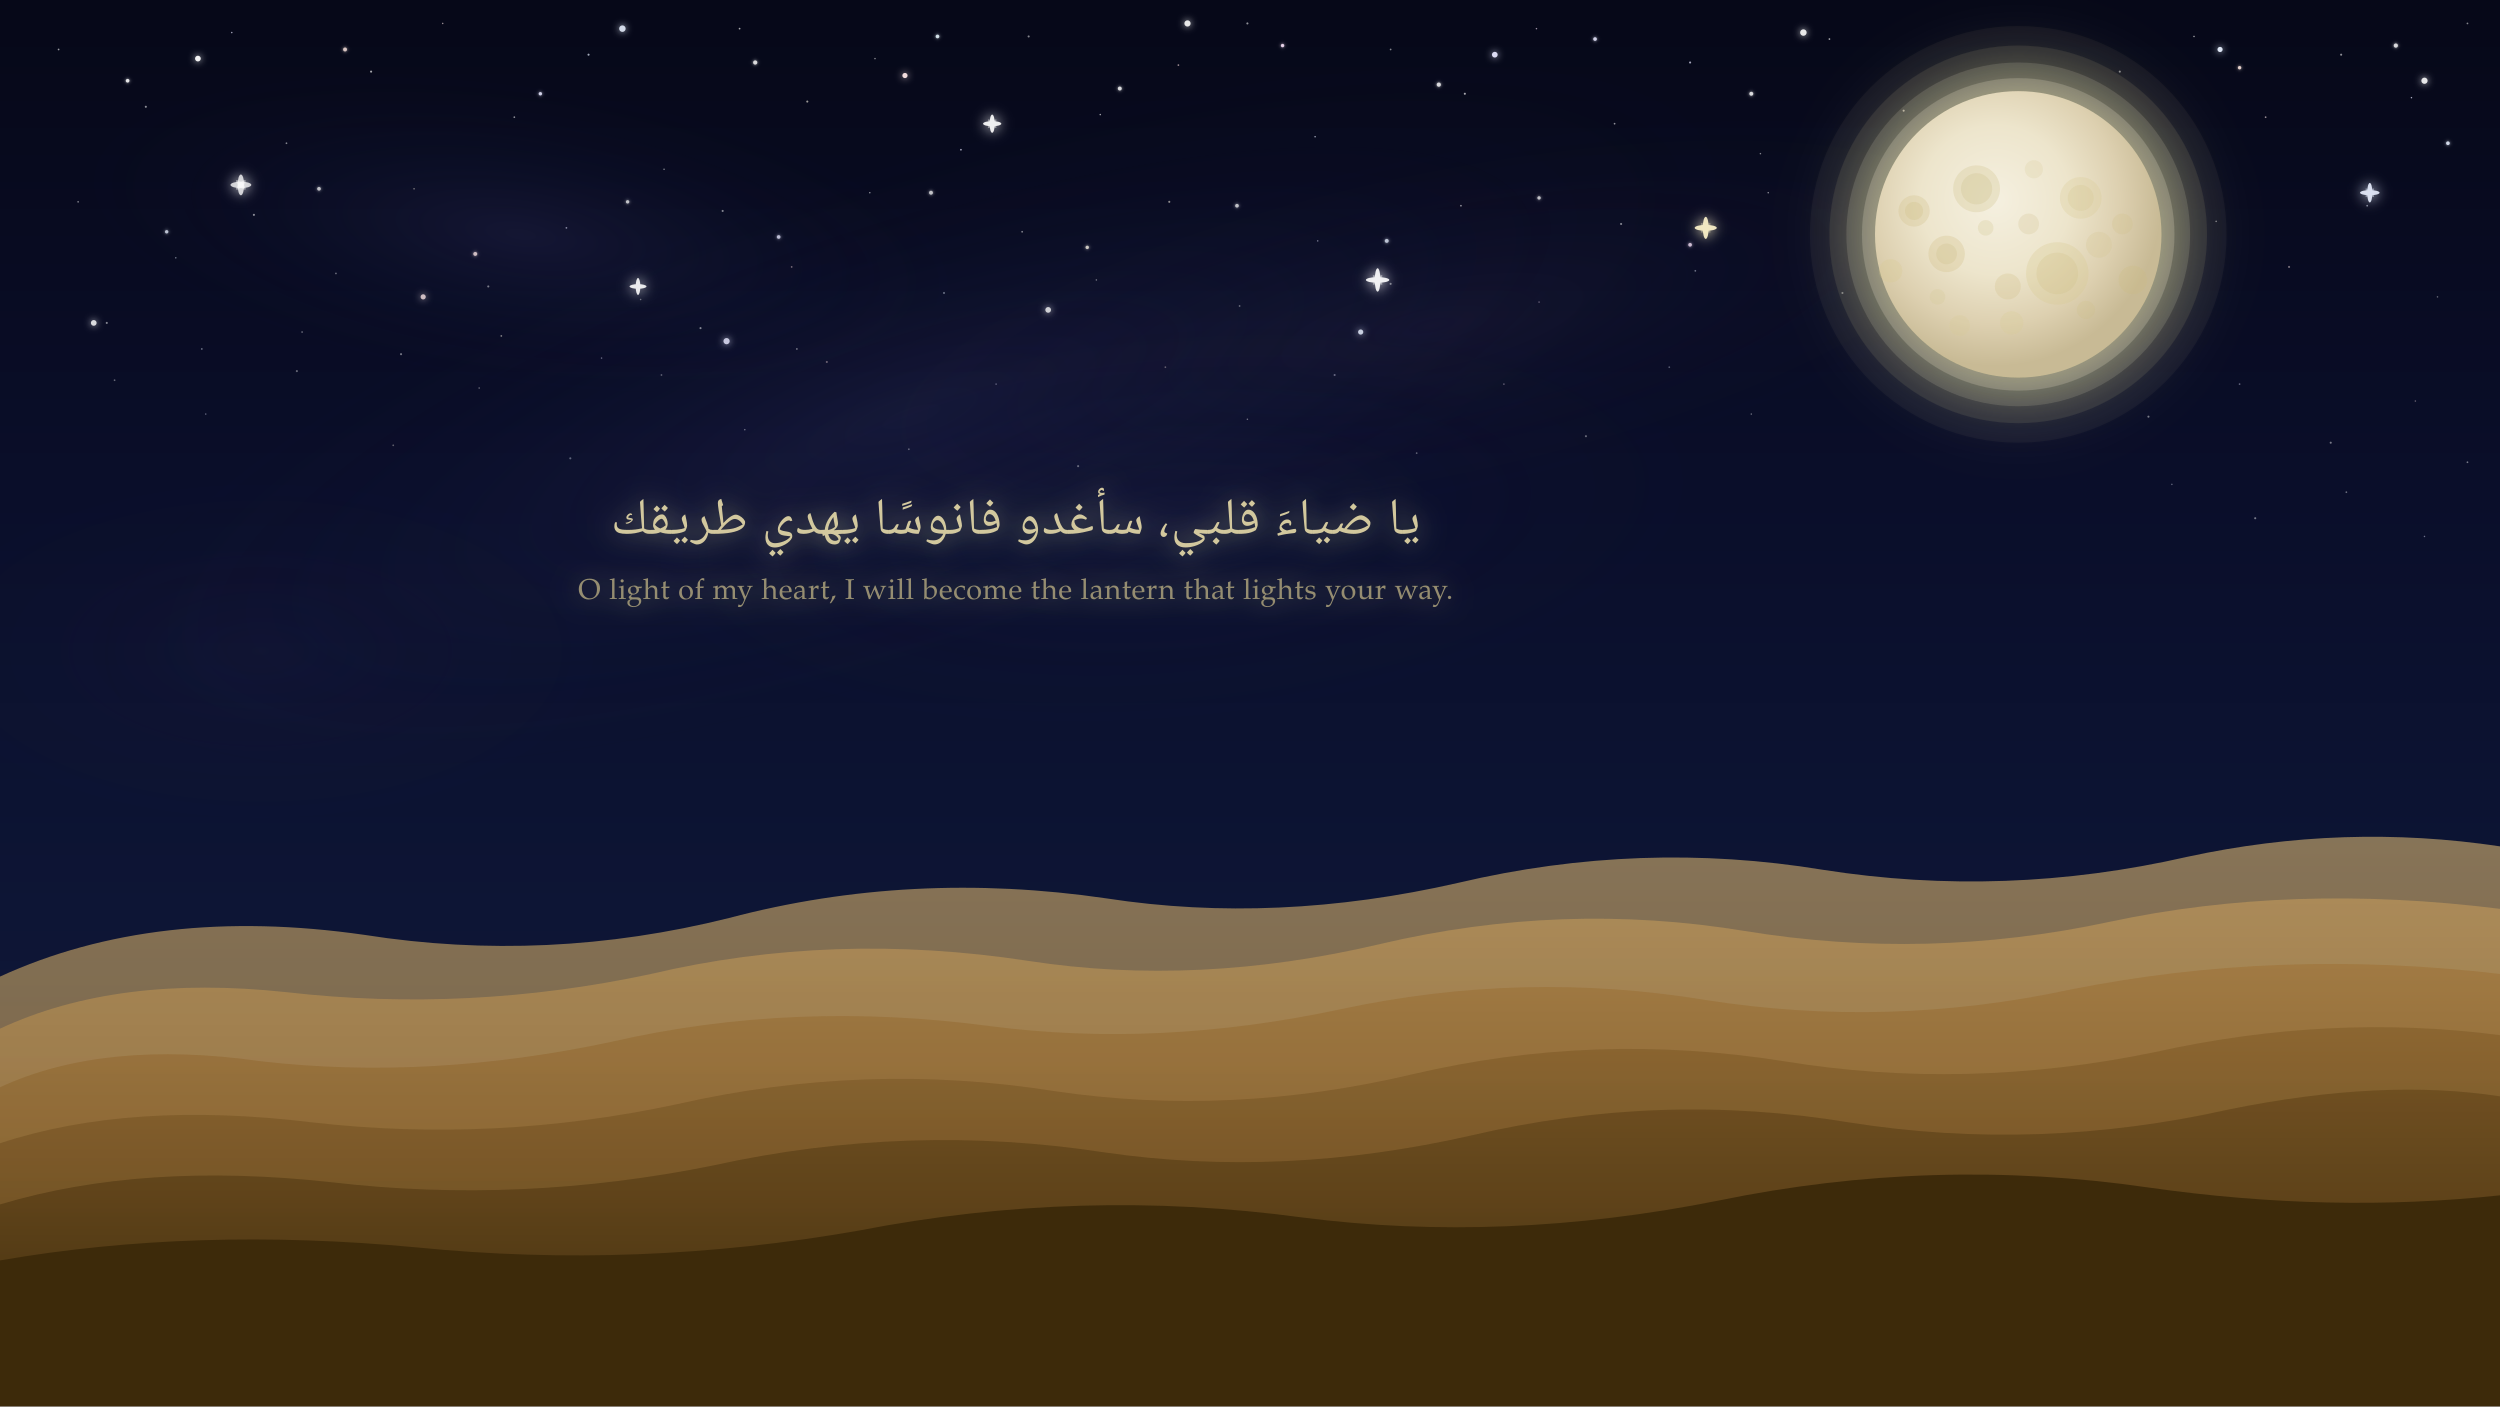
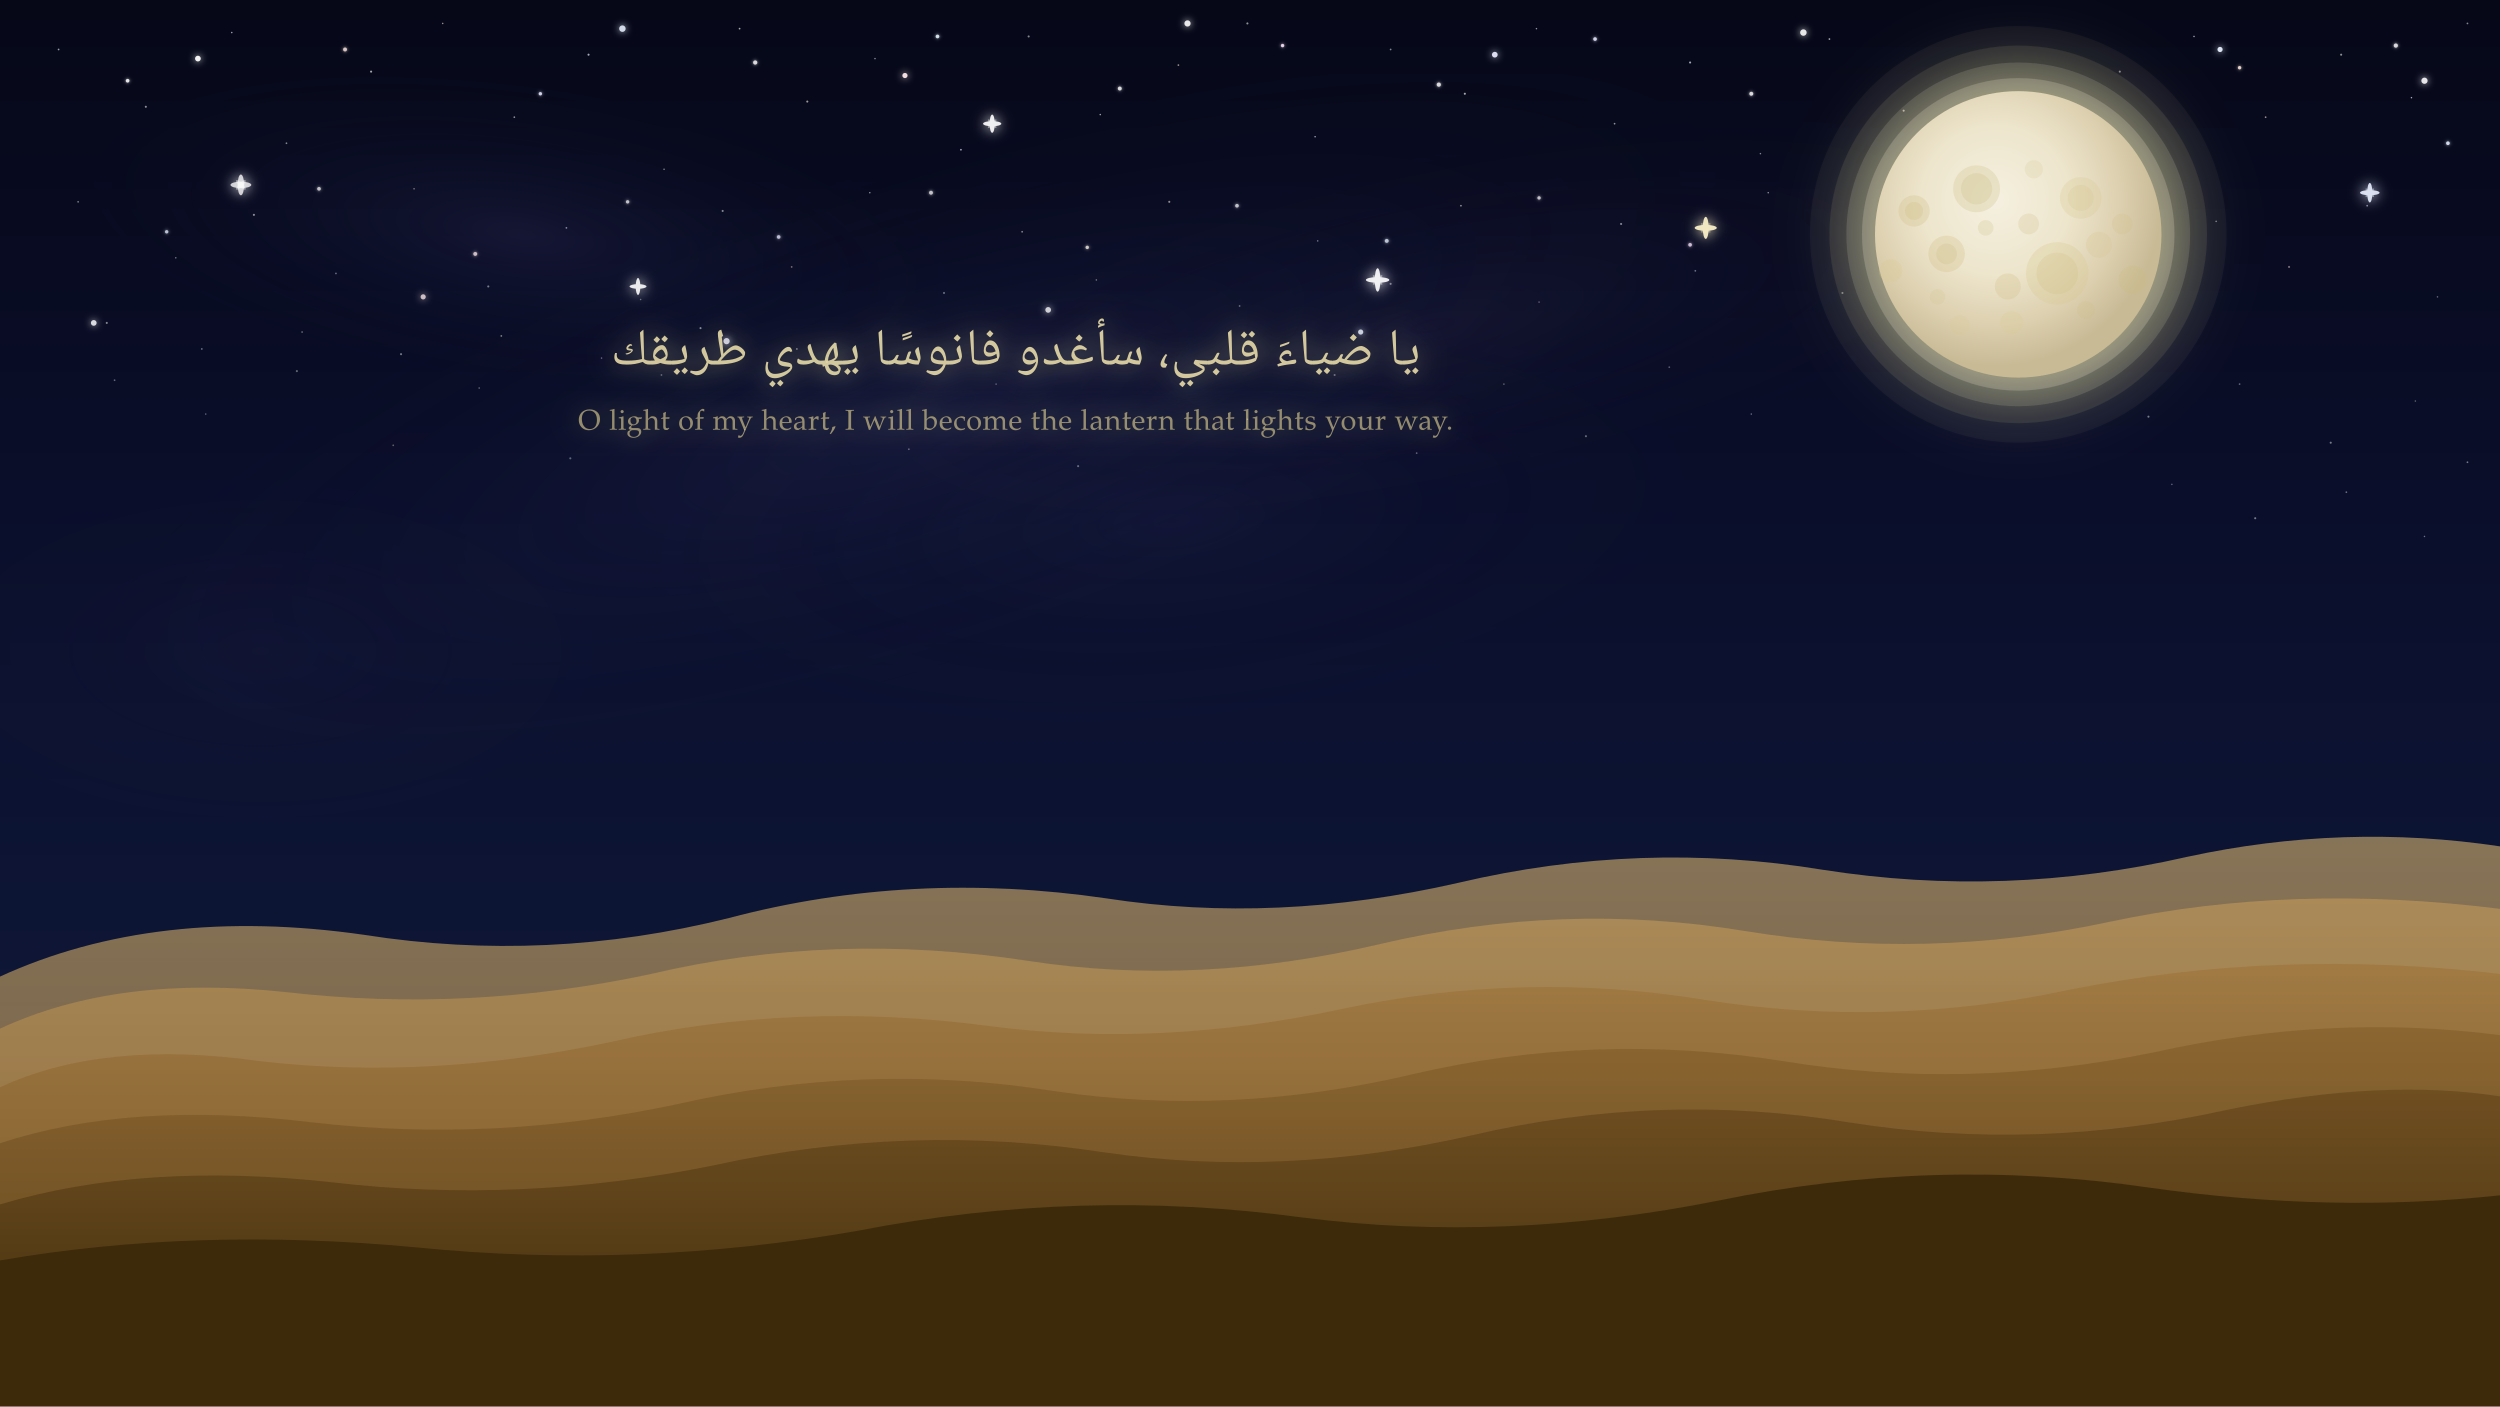
<svg xmlns="http://www.w3.org/2000/svg" viewBox="0 0 1920 1080" preserveAspectRatio="xMidYMid slice" width="1920" height="1080">
  <defs>
    <linearGradient id="skyGrad" x1="0" y1="0" x2="0" y2="1">
      <stop offset="0%" stop-color="#060818" />
      <stop offset="35%" stop-color="#0a0e2a" />
      <stop offset="65%" stop-color="#0d1535" />
      <stop offset="100%" stop-color="#1a1a3a" />
    </linearGradient>
    <filter id="moonGlow" x="-60%" y="-60%" width="220%" height="220%">
      <feGaussianBlur stdDeviation="18" result="blur1" />
      <feColorMatrix in="blur1" type="matrix" values="1 0.9 0.5 0 0                 0.8 0.7 0.3 0 0                 0.2 0.2 0.1 0 0                 0 0 0 0.5 0" result="colored" />
      <feMerge>
        <feMergeNode in="colored" />
        <feMergeNode in="SourceGraphic" />
      </feMerge>
    </filter>
    <filter id="starGlow" x="-200%" y="-200%" width="500%" height="500%">
      <feGaussianBlur stdDeviation="1.5" result="blur" />
      <feMerge>
        <feMergeNode in="blur" />
        <feMergeNode in="SourceGraphic" />
      </feMerge>
    </filter>
    <filter id="starGlowLarge" x="-300%" y="-300%" width="700%" height="700%">
      <feGaussianBlur stdDeviation="2.8" result="blur" />
      <feMerge>
        <feMergeNode in="blur" />
        <feMergeNode in="SourceGraphic" />
      </feMerge>
    </filter>
    <filter id="bigStarGlow" x="-150%" y="-150%" width="400%" height="400%">
      <feGaussianBlur stdDeviation="5" result="blur" />
      <feMerge>
        <feMergeNode in="blur" />
        <feMergeNode in="SourceGraphic" />
      </feMerge>
    </filter>
    <filter id="textGlow" x="-20%" y="-60%" width="140%" height="220%">
      <feGaussianBlur stdDeviation="10" result="blur" />
      <feColorMatrix in="blur" type="matrix" values="1 0.9 0.4 0 0                 0.9 0.8 0.3 0 0                 0.3 0.2 0.0 0 0                 0   0   0   0.6 0" result="glow" />
      <feMerge>
        <feMergeNode in="glow" />
        <feMergeNode in="SourceGraphic" />
      </feMerge>
    </filter>
    <radialGradient id="milkyWay1" cx="50%" cy="50%" r="50%">
      <stop offset="0%" stop-color="#4a4a8a" stop-opacity="0.18" />
      <stop offset="100%" stop-color="#0a0e2a" stop-opacity="0" />
    </radialGradient>
    <radialGradient id="milkyWay2" cx="50%" cy="50%" r="50%">
      <stop offset="0%" stop-color="#5a4a7a" stop-opacity="0.12" />
      <stop offset="100%" stop-color="#0a0e2a" stop-opacity="0" />
    </radialGradient>
    <radialGradient id="moonSurface" cx="42%" cy="38%" r="58%">
      <stop offset="0%" stop-color="#f5f0e0" />
      <stop offset="45%" stop-color="#ede5cc" />
      <stop offset="75%" stop-color="#ddd0b0" />
      <stop offset="100%" stop-color="#c8ba95" />
    </radialGradient>
    <linearGradient id="dune1Grad" x1="0" y1="0" x2="0" y2="1">
      <stop offset="0%" stop-color="#c8a86b" />
      <stop offset="100%" stop-color="#a07840" />
    </linearGradient>
    <linearGradient id="dune2Grad" x1="0" y1="0" x2="0" y2="1">
      <stop offset="0%" stop-color="#b8935a" />
      <stop offset="100%" stop-color="#8a6530" />
    </linearGradient>
    <linearGradient id="dune3Grad" x1="0" y1="0" x2="0" y2="1">
      <stop offset="0%" stop-color="#a07840" />
      <stop offset="100%" stop-color="#6e4e20" />
    </linearGradient>
    <linearGradient id="dune4Grad" x1="0" y1="0" x2="0" y2="1">
      <stop offset="0%" stop-color="#8a6530" />
      <stop offset="100%" stop-color="#5a3e18" />
    </linearGradient>
    <linearGradient id="dune5Grad" x1="0" y1="0" x2="0" y2="1">
      <stop offset="0%" stop-color="#6e4e20" />
      <stop offset="100%" stop-color="#3d2a0a" />
    </linearGradient>
  </defs>
  <rect width="1920" height="1080" fill="url(#skyGrad)" />
  <ellipse cx="700" cy="320" rx="680" ry="200" fill="url(#milkyWay1)" transform="rotate(-18 700 320)" />
  <ellipse cx="1100" cy="250" rx="500" ry="140" fill="url(#milkyWay2)" transform="rotate(-12 1100 250)" />
  <ellipse cx="400" cy="180" rx="350" ry="120" fill="url(#milkyWay1)" transform="rotate(8 400 180)" />
  <ellipse cx="200" cy="500" rx="280" ry="140" fill="url(#milkyWay2)" opacity="0.5" />
  <ellipse cx="900" cy="400" rx="420" ry="160" fill="url(#milkyWay1)" transform="rotate(-5 900 400)" opacity="0.6" />
  <circle cx="45" cy="38" r="0.7" fill="#ffffff" opacity="0.6" />
  <circle cx="112" cy="82" r="0.8" fill="#ffffff" opacity="0.55" />
  <circle cx="178" cy="25" r="0.6" fill="#e8e8ff" opacity="0.7" />
  <circle cx="220" cy="110" r="0.7" fill="#ffffff" opacity="0.5" />
  <circle cx="285" cy="55" r="0.8" fill="#ffffff" opacity="0.65" />
  <circle cx="340" cy="18" r="0.6" fill="#ffe8e8" opacity="0.6" />
  <circle cx="395" cy="90" r="0.7" fill="#ffffff" opacity="0.55" />
  <circle cx="452" cy="42" r="0.8" fill="#e8f0ff" opacity="0.7" />
  <circle cx="510" cy="130" r="0.6" fill="#ffffff" opacity="0.5" />
  <circle cx="568" cy="22" r="0.7" fill="#ffffff" opacity="0.65" />
  <circle cx="620" cy="78" r="0.8" fill="#fff8e8" opacity="0.6" />
  <circle cx="672" cy="45" r="0.6" fill="#ffffff" opacity="0.55" />
  <circle cx="738" cy="115" r="0.7" fill="#e8e8ff" opacity="0.7" />
  <circle cx="790" cy="28" r="0.8" fill="#ffffff" opacity="0.5" />
  <circle cx="845" cy="88" r="0.6" fill="#ffffff" opacity="0.65" />
  <circle cx="905" cy="50" r="0.7" fill="#ffe0e0" opacity="0.6" />
  <circle cx="958" cy="18" r="0.8" fill="#ffffff" opacity="0.55" />
  <circle cx="1010" cy="105" r="0.6" fill="#e8f0ff" opacity="0.7" />
  <circle cx="1068" cy="38" r="0.7" fill="#ffffff" opacity="0.5" />
  <circle cx="1125" cy="72" r="0.8" fill="#ffffff" opacity="0.65" />
  <circle cx="1180" cy="22" r="0.6" fill="#ffe8ff" opacity="0.6" />
  <circle cx="1240" cy="95" r="0.7" fill="#ffffff" opacity="0.55" />
  <circle cx="1298" cy="48" r="0.8" fill="#e8e8ff" opacity="0.7" />
  <circle cx="1352" cy="118" r="0.6" fill="#ffffff" opacity="0.5" />
  <circle cx="1405" cy="30" r="0.7" fill="#ffffff" opacity="0.65" />
  <circle cx="1462" cy="85" r="0.8" fill="#fff0e8" opacity="0.6" />
  <circle cx="1572" cy="110" r="0.7" fill="#e8f0ff" opacity="0.7" />
  <circle cx="1628" cy="55" r="0.8" fill="#ffffff" opacity="0.5" />
  <circle cx="1685" cy="28" r="0.6" fill="#ffffff" opacity="0.65" />
  <circle cx="1740" cy="90" r="0.7" fill="#ffe8e8" opacity="0.6" />
  <circle cx="1798" cy="42" r="0.8" fill="#ffffff" opacity="0.55" />
  <circle cx="1852" cy="75" r="0.6" fill="#e8e8ff" opacity="0.7" />
  <circle cx="1895" cy="18" r="0.7" fill="#ffffff" opacity="0.5" />
  <circle cx="60" cy="155" r="0.7" fill="#ffffff" opacity="0.45" />
  <circle cx="135" cy="198" r="0.6" fill="#e8f0ff" opacity="0.5" />
  <circle cx="195" cy="165" r="0.8" fill="#ffffff" opacity="0.55" />
  <circle cx="258" cy="210" r="0.7" fill="#ffffff" opacity="0.4" />
  <circle cx="318" cy="145" r="0.6" fill="#fff8e8" opacity="0.5" />
  <circle cx="375" cy="220" r="0.8" fill="#ffffff" opacity="0.45" />
  <circle cx="435" cy="175" r="0.7" fill="#e8e8ff" opacity="0.55" />
  <circle cx="492" cy="230" r="0.6" fill="#ffffff" opacity="0.4" />
  <circle cx="555" cy="162" r="0.8" fill="#ffffff" opacity="0.5" />
  <circle cx="608" cy="205" r="0.7" fill="#ffe0e0" opacity="0.45" />
  <circle cx="668" cy="148" r="0.6" fill="#ffffff" opacity="0.55" />
  <circle cx="725" cy="225" r="0.8" fill="#e8f0ff" opacity="0.4" />
  <circle cx="785" cy="178" r="0.7" fill="#ffffff" opacity="0.5" />
  <circle cx="842" cy="215" r="0.6" fill="#ffffff" opacity="0.45" />
  <circle cx="898" cy="155" r="0.8" fill="#fff8e8" opacity="0.55" />
  <circle cx="952" cy="235" r="0.7" fill="#ffffff" opacity="0.4" />
  <circle cx="1012" cy="185" r="0.6" fill="#e8e8ff" opacity="0.5" />
  <circle cx="1068" cy="218" r="0.8" fill="#ffffff" opacity="0.45" />
  <circle cx="1122" cy="158" r="0.7" fill="#ffffff" opacity="0.55" />
  <circle cx="1182" cy="232" r="0.6" fill="#ffe8ff" opacity="0.4" />
  <circle cx="1245" cy="172" r="0.8" fill="#ffffff" opacity="0.5" />
  <circle cx="1302" cy="208" r="0.7" fill="#e8f0ff" opacity="0.45" />
  <circle cx="1358" cy="148" r="0.6" fill="#ffffff" opacity="0.55" />
  <circle cx="1415" cy="225" r="0.8" fill="#ffffff" opacity="0.4" />
  <circle cx="1472" cy="165" r="0.7" fill="#fff0e8" opacity="0.5" />
  <circle cx="1532" cy="210" r="0.6" fill="#ffffff" opacity="0.45" />
  <circle cx="1588" cy="152" r="0.8" fill="#e8e8ff" opacity="0.55" />
  <circle cx="1645" cy="228" r="0.7" fill="#ffffff" opacity="0.4" />
  <circle cx="1702" cy="170" r="0.6" fill="#ffffff" opacity="0.5" />
  <circle cx="1758" cy="205" r="0.8" fill="#ffe8e8" opacity="0.45" />
  <circle cx="1818" cy="158" r="0.7" fill="#e8f0ff" opacity="0.55" />
  <circle cx="1872" cy="228" r="0.6" fill="#ffffff" opacity="0.4" />
  <circle cx="88" cy="292" r="0.7" fill="#ffffff" opacity="0.38" />
  <circle cx="158" cy="318" r="0.6" fill="#e8e8ff" opacity="0.42" />
  <circle cx="228" cy="285" r="0.8" fill="#ffffff" opacity="0.38" />
  <circle cx="302" cy="342" r="0.7" fill="#fff8e8" opacity="0.35" />
  <circle cx="368" cy="298" r="0.6" fill="#ffffff" opacity="0.42" />
  <circle cx="438" cy="352" r="0.8" fill="#e8f0ff" opacity="0.38" />
  <circle cx="508" cy="288" r="0.7" fill="#ffffff" opacity="0.35" />
  <circle cx="572" cy="330" r="0.6" fill="#ffffff" opacity="0.42" />
  <circle cx="635" cy="278" r="0.8" fill="#ffe0e0" opacity="0.38" />
  <circle cx="698" cy="345" r="0.7" fill="#ffffff" opacity="0.35" />
  <circle cx="765" cy="295" r="0.6" fill="#e8e8ff" opacity="0.42" />
  <circle cx="828" cy="358" r="0.8" fill="#ffffff" opacity="0.38" />
  <circle cx="895" cy="282" r="0.7" fill="#fff0e8" opacity="0.35" />
  <circle cx="958" cy="322" r="0.6" fill="#ffffff" opacity="0.42" />
  <circle cx="1025" cy="288" r="0.8" fill="#e8e8ff" opacity="0.38" />
  <circle cx="1088" cy="348" r="0.7" fill="#ffffff" opacity="0.35" />
  <circle cx="1155" cy="295" r="0.6" fill="#ffe8ff" opacity="0.42" />
  <circle cx="1218" cy="335" r="0.8" fill="#ffffff" opacity="0.38" />
  <circle cx="1282" cy="282" r="0.7" fill="#e8f0ff" opacity="0.35" />
  <circle cx="1345" cy="318" r="0.6" fill="#ffffff" opacity="0.42" />
  <circle cx="82" cy="248" r="0.8" fill="#ffffff" opacity="0.5" />
  <circle cx="155" cy="268" r="0.7" fill="#e8f0ff" opacity="0.45" />
  <circle cx="232" cy="255" r="0.6" fill="#ffffff" opacity="0.5" />
  <circle cx="308" cy="272" r="0.8" fill="#ffffff" opacity="0.45" />
  <circle cx="385" cy="258" r="0.7" fill="#fff8e8" opacity="0.5" />
  <circle cx="462" cy="275" r="0.6" fill="#e8e8ff" opacity="0.45" />
  <circle cx="538" cy="252" r="0.8" fill="#ffffff" opacity="0.5" />
  <circle cx="612" cy="268" r="0.7" fill="#ffffff" opacity="0.45" />
  <circle cx="1650" cy="320" r="0.8" fill="#ffffff" opacity="0.45" />
  <circle cx="1720" cy="295" r="0.7" fill="#e8e8ff" opacity="0.4" />
  <circle cx="1790" cy="340" r="0.8" fill="#ffffff" opacity="0.45" />
  <circle cx="1855" cy="308" r="0.6" fill="#ffe8e8" opacity="0.4" />
  <circle cx="1895" cy="355" r="0.7" fill="#ffffff" opacity="0.45" />
  <circle cx="1668" cy="372" r="0.6" fill="#e8f0ff" opacity="0.4" />
  <circle cx="1732" cy="398" r="0.8" fill="#ffffff" opacity="0.45" />
  <circle cx="1802" cy="378" r="0.7" fill="#ffffff" opacity="0.4" />
  <circle cx="1862" cy="412" r="0.6" fill="#e8e8ff" opacity="0.45" />
  <circle cx="98" cy="62" r="1.4" fill="#ffffff" opacity="0.9" filter="url(#starGlow)" />
  <circle cx="265" cy="38" r="1.5" fill="#ffe8e0" opacity="0.85" filter="url(#starGlow)" />
  <circle cx="415" cy="72" r="1.3" fill="#e8e8ff" opacity="0.9" filter="url(#starGlow)" />
  <circle cx="580" cy="48" r="1.6" fill="#ffffff" opacity="0.85" filter="url(#starGlow)" />
  <circle cx="720" cy="28" r="1.4" fill="#e8f8ff" opacity="0.9" filter="url(#starGlow)" />
  <circle cx="860" cy="68" r="1.5" fill="#ffffff" opacity="0.85" filter="url(#starGlow)" />
  <circle cx="985" cy="35" r="1.3" fill="#ffe8ff" opacity="0.9" filter="url(#starGlow)" />
  <circle cx="1105" cy="65" r="1.6" fill="#ffffff" opacity="0.85" filter="url(#starGlow)" />
  <circle cx="1225" cy="30" r="1.4" fill="#e8e8ff" opacity="0.9" filter="url(#starGlow)" />
  <circle cx="1345" cy="72" r="1.5" fill="#ffffff" opacity="0.85" filter="url(#starGlow)" />
  <circle cx="1720" cy="52" r="1.3" fill="#ffe8e0" opacity="0.9" filter="url(#starGlow)" />
  <circle cx="1840" cy="35" r="1.6" fill="#ffffff" opacity="0.85" filter="url(#starGlow)" />
  <circle cx="1880" cy="110" r="1.4" fill="#e8f0ff" opacity="0.9" filter="url(#starGlow)" />
  <circle cx="128" cy="178" r="1.3" fill="#e8f0ff" opacity="0.8" filter="url(#starGlow)" />
  <circle cx="245" cy="145" r="1.4" fill="#ffffff" opacity="0.75" filter="url(#starGlow)" />
  <circle cx="365" cy="195" r="1.5" fill="#ffe8e8" opacity="0.8" filter="url(#starGlow)" />
  <circle cx="482" cy="155" r="1.3" fill="#ffffff" opacity="0.75" filter="url(#starGlow)" />
  <circle cx="598" cy="182" r="1.4" fill="#e8e8ff" opacity="0.8" filter="url(#starGlow)" />
  <circle cx="715" cy="148" r="1.5" fill="#ffffff" opacity="0.75" filter="url(#starGlow)" />
  <circle cx="835" cy="190" r="1.3" fill="#fff8e8" opacity="0.8" filter="url(#starGlow)" />
  <circle cx="950" cy="158" r="1.4" fill="#ffffff" opacity="0.75" filter="url(#starGlow)" />
  <circle cx="1065" cy="185" r="1.5" fill="#e8f0ff" opacity="0.8" filter="url(#starGlow)" />
  <circle cx="1182" cy="152" r="1.3" fill="#ffffff" opacity="0.75" filter="url(#starGlow)" />
  <circle cx="1298" cy="188" r="1.4" fill="#ffe8ff" opacity="0.8" filter="url(#starGlow)" />
  <circle cx="152" cy="45" r="2.2" fill="#ffffff" opacity="0.95" filter="url(#starGlowLarge)" />
  <circle cx="478" cy="22" r="2.5" fill="#e8f0ff" opacity="0.9" filter="url(#starGlowLarge)" />
  <circle cx="695" cy="58" r="2.0" fill="#ffe8e8" opacity="0.95" filter="url(#starGlowLarge)" />
  <circle cx="912" cy="18" r="2.4" fill="#ffffff" opacity="0.9" filter="url(#starGlowLarge)" />
  <circle cx="1148" cy="42" r="2.2" fill="#e8e8ff" opacity="0.95" filter="url(#starGlowLarge)" />
  <circle cx="1385" cy="25" r="2.5" fill="#ffffff" opacity="0.9" filter="url(#starGlowLarge)" />
  <circle cx="1705" cy="38" r="2.0" fill="#e8f0ff" opacity="0.95" filter="url(#starGlowLarge)" />
  <circle cx="1862" cy="62" r="2.4" fill="#ffffff" opacity="0.9" filter="url(#starGlowLarge)" />
  <circle cx="72" cy="248" r="2.2" fill="#ffffff" opacity="0.85" filter="url(#starGlowLarge)" />
  <circle cx="325" cy="228" r="2.0" fill="#ffe8e8" opacity="0.8" filter="url(#starGlowLarge)" />
  <circle cx="558" cy="262" r="2.4" fill="#e8e8ff" opacity="0.85" filter="url(#starGlowLarge)" />
  <circle cx="805" cy="238" r="2.2" fill="#ffffff" opacity="0.8" filter="url(#starGlowLarge)" />
  <circle cx="1045" cy="255" r="2.0" fill="#e8f0ff" opacity="0.85" filter="url(#starGlowLarge)" />
  <g filter="url(#bigStarGlow)">
    <g transform="translate(185,142)" fill="white" opacity="0.95">
      <ellipse cx="0" cy="0" rx="2.5" ry="8" opacity="0.8" />
      <ellipse cx="0" cy="0" rx="8" ry="2.5" opacity="0.8" />
      <ellipse cx="0" cy="0" rx="1.5" ry="5" transform="rotate(45)" opacity="0.5" />
      <ellipse cx="0" cy="0" rx="5" ry="1.5" transform="rotate(45)" opacity="0.5" />
      <circle cx="0" cy="0" r="2.2" />
    </g>
    <g transform="translate(762,95)" fill="white" opacity="0.9">
      <ellipse cx="0" cy="0" rx="2" ry="7" />
      <ellipse cx="0" cy="0" rx="7" ry="2" />
      <ellipse cx="0" cy="0" rx="1.2" ry="4.5" transform="rotate(45)" opacity="0.5" />
      <ellipse cx="0" cy="0" rx="4.5" ry="1.2" transform="rotate(45)" opacity="0.5" />
      <circle cx="0" cy="0" r="1.8" />
    </g>
    <g transform="translate(1058,215)" fill="white" opacity="0.9">
      <ellipse cx="0" cy="0" rx="2.2" ry="9" />
      <ellipse cx="0" cy="0" rx="9" ry="2.2" />
      <ellipse cx="0" cy="0" rx="1.3" ry="5" transform="rotate(45)" opacity="0.5" />
      <ellipse cx="0" cy="0" rx="5" ry="1.3" transform="rotate(45)" opacity="0.5" />
      <circle cx="0" cy="0" r="2.5" />
    </g>
    <g transform="translate(490,220)" fill="white" opacity="0.88">
      <ellipse cx="0" cy="0" rx="1.8" ry="6.5" />
      <ellipse cx="0" cy="0" rx="6.5" ry="1.8" />
      <circle cx="0" cy="0" r="1.8" />
    </g>
    <g transform="translate(1310,175)" fill="#fff5cc" opacity="0.9">
      <ellipse cx="0" cy="0" rx="2.3" ry="8.5" />
      <ellipse cx="0" cy="0" rx="8.5" ry="2.3" />
      <ellipse cx="0" cy="0" rx="1.4" ry="5" transform="rotate(45)" opacity="0.4" />
      <ellipse cx="0" cy="0" rx="5" ry="1.4" transform="rotate(45)" opacity="0.4" />
      <circle cx="0" cy="0" r="2.3" />
    </g>
    <g transform="translate(1820,148)" fill="#e8f0ff" opacity="0.9">
      <ellipse cx="0" cy="0" rx="2" ry="7.5" />
      <ellipse cx="0" cy="0" rx="7.5" ry="2" />
      <ellipse cx="0" cy="0" rx="1.2" ry="4.5" transform="rotate(45)" opacity="0.5" />
      <ellipse cx="0" cy="0" rx="4.5" ry="1.2" transform="rotate(45)" opacity="0.5" />
      <circle cx="0" cy="0" r="2" />
    </g>
  </g>
  <g filter="url(#moonGlow)">
    <circle cx="1550" cy="180" r="160" fill="#f5e8a0" opacity="0.05" />
    <circle cx="1550" cy="180" r="145" fill="#f5e8b0" opacity="0.09" />
    <circle cx="1550" cy="180" r="132" fill="#f5eecc" opacity="0.14" />
    <circle cx="1550" cy="180" r="120" fill="#f8f0d8" opacity="0.2" />
    <circle cx="1550" cy="180" r="110" fill="url(#moonSurface)" />
    <circle cx="1518" cy="145" r="18" fill="#d5c898" opacity="0.35" />
    <circle cx="1518" cy="145" r="12" fill="#c8ba85" opacity="0.25" />
    <circle cx="1580" cy="210" r="24" fill="#d8c990" opacity="0.3" />
    <circle cx="1580" cy="210" r="16" fill="#ccbc80" opacity="0.22" />
    <circle cx="1542" cy="220" r="10" fill="#d0be88" opacity="0.28" />
    <circle cx="1495" cy="195" r="14" fill="#d2c08a" opacity="0.32" />
    <circle cx="1495" cy="195" r="8" fill="#c5b478" opacity="0.2" />
    <circle cx="1598" cy="152" r="16" fill="#d8ca92" opacity="0.28" />
    <circle cx="1598" cy="152" r="10" fill="#ccbe82" opacity="0.2" />
    <circle cx="1558" cy="172" r="8" fill="#cfc090" opacity="0.25" />
    <circle cx="1525" cy="175" r="6" fill="#d5c898" opacity="0.3" />
    <circle cx="1612" cy="188" r="10" fill="#d2c490" opacity="0.25" />
    <circle cx="1470" cy="162" r="12" fill="#d0be88" opacity="0.3" />
    <circle cx="1470" cy="162" r="7" fill="#c8b878" opacity="0.22" />
    <circle cx="1545" cy="248" r="9" fill="#d8ca92" opacity="0.25" />
    <circle cx="1602" cy="238" r="7" fill="#ccbc80" opacity="0.2" />
    <circle cx="1488" cy="228" r="6" fill="#d5c898" opacity="0.28" />
    <circle cx="1630" cy="172" r="8" fill="#d0be88" opacity="0.25" />
    <circle cx="1452" cy="208" r="9" fill="#d8c990" opacity="0.28" />
    <circle cx="1562" cy="130" r="7" fill="#d5c898" opacity="0.22" />
    <circle cx="1638" cy="215" r="11" fill="#ccbc80" opacity="0.25" />
    <circle cx="1505" cy="250" r="8" fill="#d8ca92" opacity="0.22" />
  </g>
-   <text x="780" y="410" text-anchor="middle" font-family="'Scheherazade New', 'Noto Naskh Arabic', 'Vazirmatn', serif" font-size="40" font-weight="400" fill="#f5e8b0" opacity="0.85" direction="rtl" lang="ar" filter="url(#textGlow)" letter-spacing="1">يا ضياءَ قلبي، سأغدو فانوسًا يهدي طريقك</text>
-   <text x="780" y="460" text-anchor="middle" font-family="'Georgia', 'Palatino Linotype', serif" font-size="22" font-weight="400" fill="#e8d898" opacity="0.62" filter="url(#textGlow)" letter-spacing="0.5">O light of my heart, I will become the lantern that lights your way.</text>
+   <text x="780" y="280" text-anchor="middle" font-family="'Scheherazade New', 'Noto Naskh Arabic', 'Vazirmatn', serif" font-size="40" font-weight="400" fill="#f5e8b0" opacity="0.85" direction="rtl" lang="ar" filter="url(#textGlow)" letter-spacing="1">يا ضياءَ قلبي، سأغدو فانوسًا يهدي طريقك</text>
+   <text x="780" y="330" text-anchor="middle" font-family="'Georgia', 'Palatino Linotype', serif" font-size="22" font-weight="400" fill="#e8d898" opacity="0.62" filter="url(#textGlow)" letter-spacing="0.5">O light of my heart, I will become the lantern that lights your way.</text>
  <path d="M0,750 Q120,695 280,718 Q420,740 560,705 Q700,668 850,690 Q980,710 1120,678 Q1260,645 1400,668 Q1540,690 1680,658 Q1800,632 1920,650 L1920,1080 L0,1080 Z" fill="url(#dune1Grad)" opacity="0.65" />
  <path d="M0,790 Q90,748 220,762 Q360,778 500,748 Q640,715 790,738 Q920,758 1060,725 Q1200,692 1340,715 Q1480,738 1620,708 Q1760,678 1920,698 L1920,1080 L0,1080 Z" fill="url(#dune2Grad)" opacity="0.75" />
  <path d="M0,835 Q80,798 200,815 Q330,830 470,800 Q610,768 760,788 Q890,805 1030,775 Q1170,745 1310,768 Q1450,790 1590,760 Q1750,728 1920,748 L1920,1080 L0,1080 Z" fill="url(#dune3Grad)" opacity="0.85" />
  <path d="M0,878 Q100,845 240,862 Q380,878 520,848 Q665,815 810,838 Q945,858 1085,825 Q1225,792 1370,815 Q1510,838 1655,808 Q1790,778 1920,795 L1920,1080 L0,1080 Z" fill="url(#dune4Grad)" opacity="0.9" />
  <path d="M0,925 Q110,892 255,908 Q400,925 548,895 Q698,862 848,885 Q985,905 1130,872 Q1275,838 1420,862 Q1565,885 1712,852 Q1830,828 1920,842 L1920,1080 L0,1080 Z" fill="url(#dune5Grad)" opacity="0.95" />
  <path d="M0,968 Q150,942 320,958 Q490,975 660,945 Q830,912 1000,935 Q1155,955 1320,922 Q1485,888 1650,912 Q1790,932 1920,918 L1920,1080 L0,1080 Z" fill="#3d2a0a" />
</svg>
